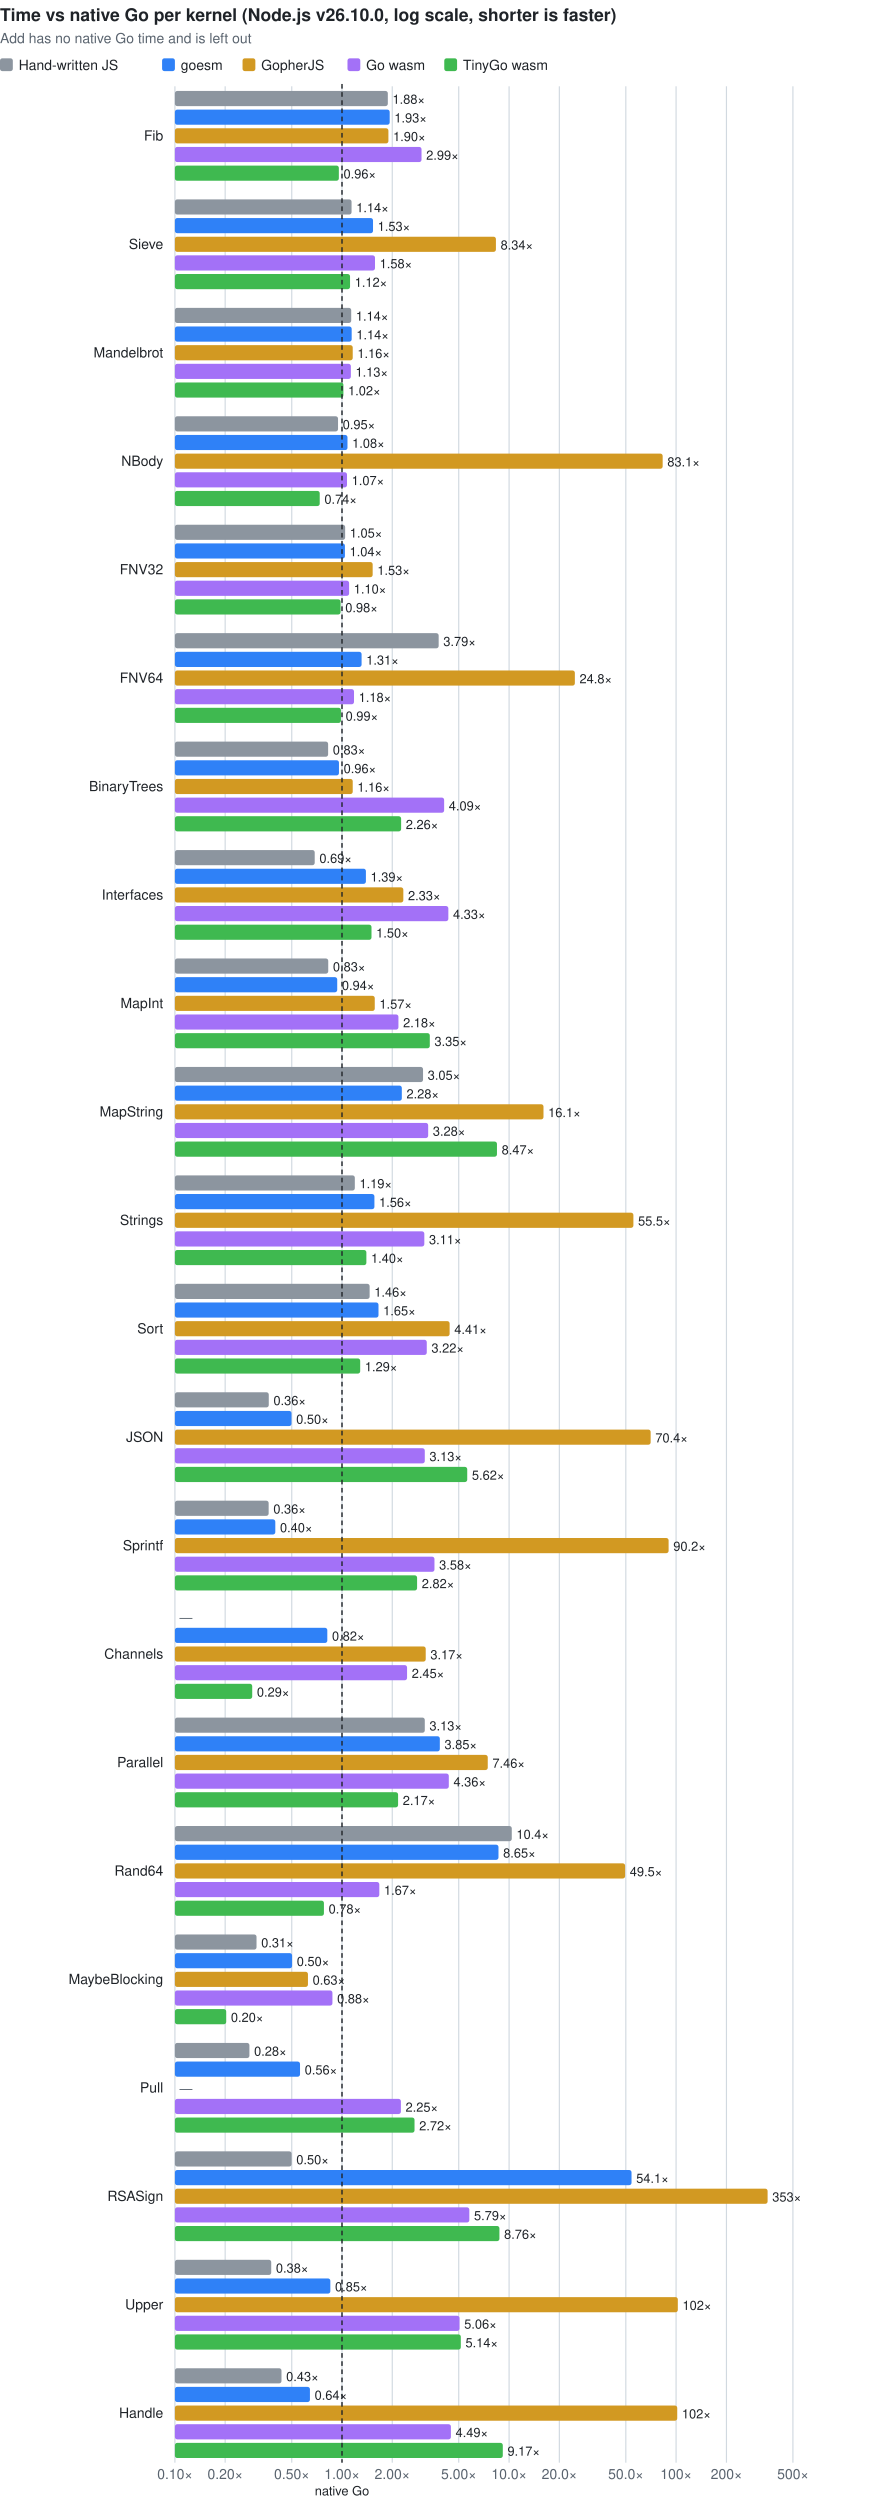
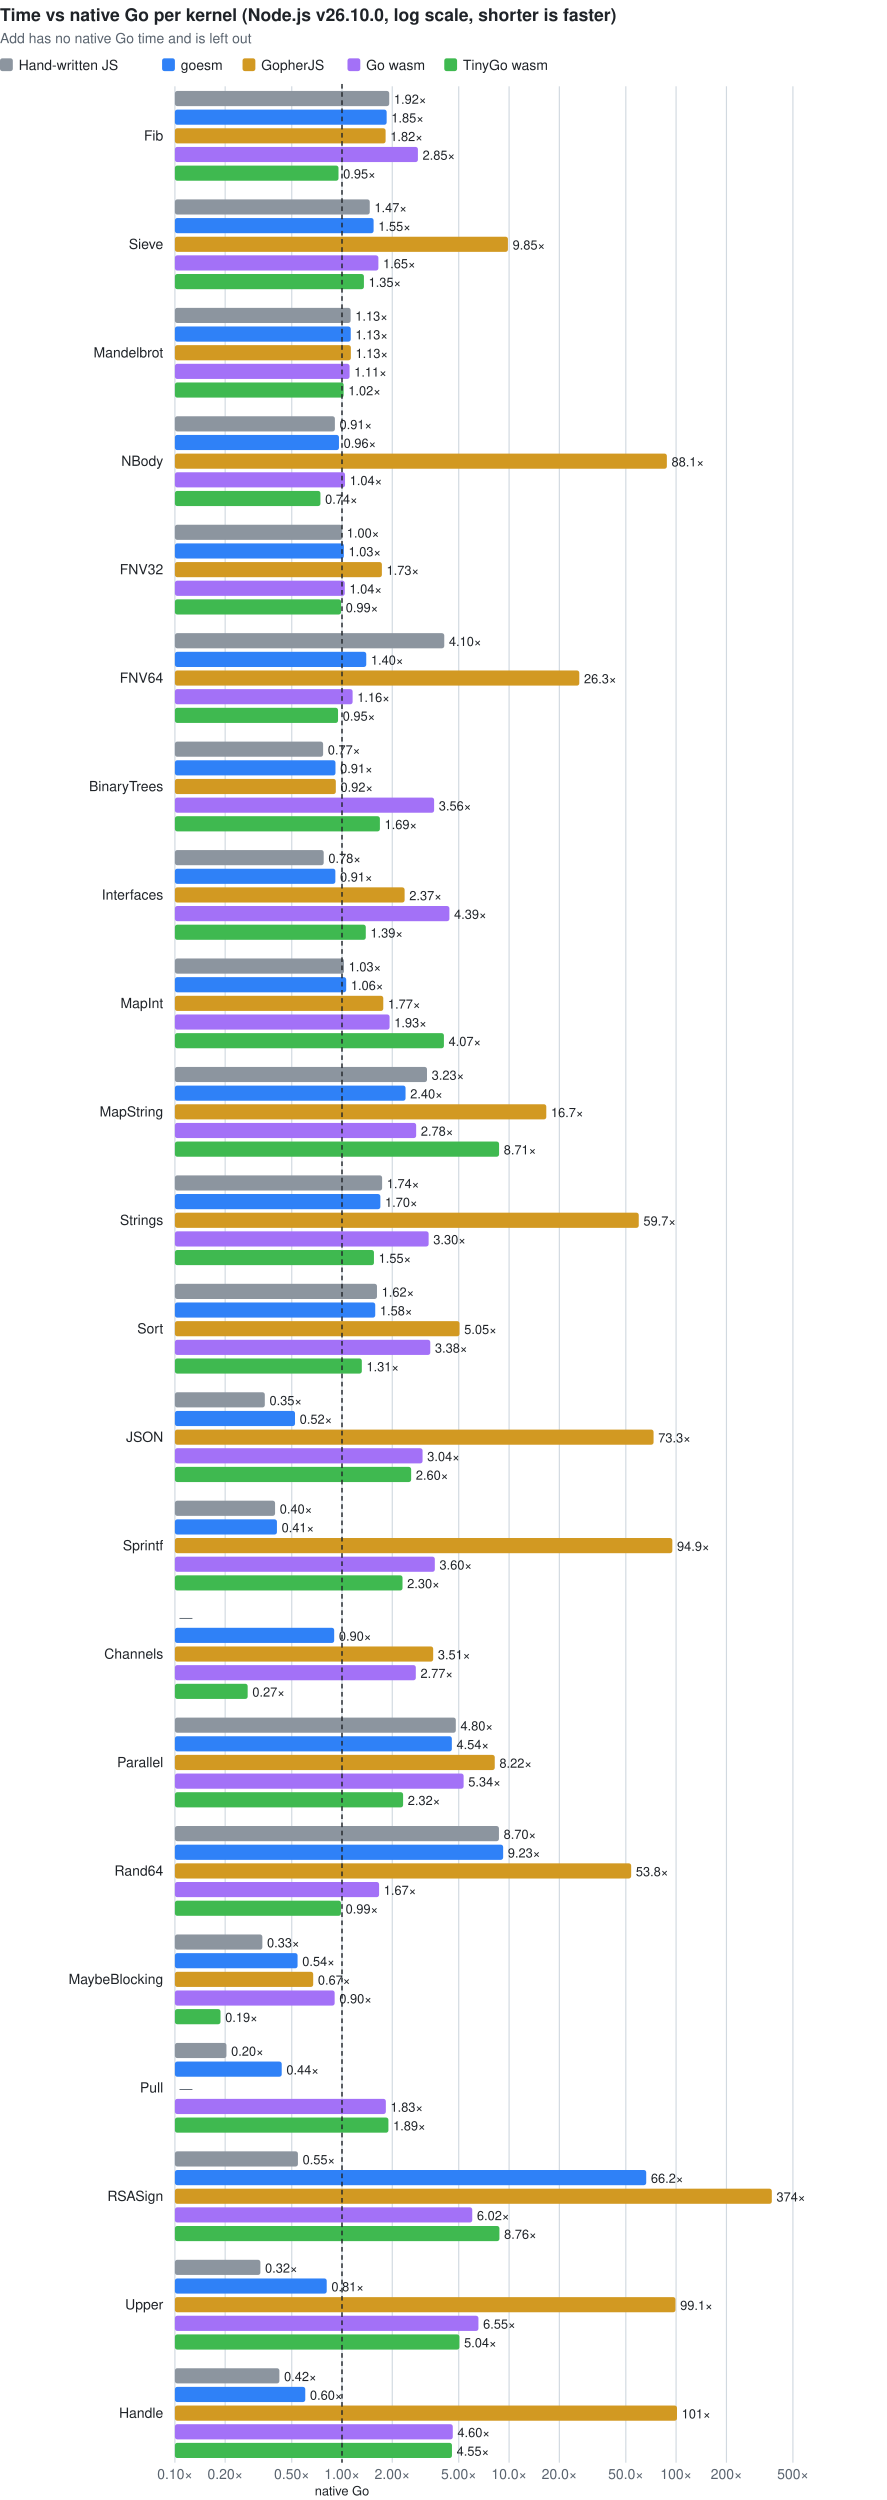
<svg xmlns="http://www.w3.org/2000/svg" width="760" height="2144" viewBox="0 0 760 2144" font-family="-apple-system, 'Segoe UI', Helvetica, Arial, 'Hiragino Sans', 'Noto Sans CJK JP', 'Yu Gothic', sans-serif" font-size="12">
  <style>.t{fill:#1f2328}.m{fill:#59636e}.g{stroke:#d1d9e0}.r{stroke:#1f2328}@media (prefers-color-scheme:dark){.t{fill:#f0f6fc}.m{fill:#9198a1}.g{stroke:#3d444d}.r{stroke:#f0f6fc}}</style>
  <text class="t" x="0" y="18" font-size="15" font-weight="600">Time vs native Go per kernel (Node.js v26.10.0, log scale, shorter is faster)</text>
  <text class="m" x="0" y="37">Add has no native Go time and is left out</text>
  <rect x="0" y="50" width="11" height="11" rx="2" fill="#8c959f" />
  <text class="t" x="16" y="60">Hand-written JS</text>
  <rect x="139" y="50" width="11" height="11" rx="2" fill="#2f81f7" />
  <text class="t" x="155" y="60">goesm</text>
  <rect x="208" y="50" width="11" height="11" rx="2" fill="#d29922" />
  <text class="t" x="224" y="60">GopherJS</text>
  <rect x="298" y="50" width="11" height="11" rx="2" fill="#a371f7" />
  <text class="t" x="314" y="60">Go wasm</text>
  <rect x="381" y="50" width="11" height="11" rx="2" fill="#3fb950" />
  <text class="t" x="397" y="60">TinyGo wasm</text>
  <line class="g" x1="150.0" y1="74" x2="150.0" y2="2112" />
  <text class="m" x="150.0" y="2126" text-anchor="middle">0.10×</text>
  <line class="g" x1="193.1" y1="74" x2="193.1" y2="2112" />
  <text class="m" x="193.1" y="2126" text-anchor="middle">0.20×</text>
  <line class="g" x1="250.2" y1="74" x2="250.2" y2="2112" />
  <text class="m" x="250.2" y="2126" text-anchor="middle">0.50×</text>
  <line class="g" x1="293.3" y1="74" x2="293.3" y2="2112" />
  <text class="m" x="293.3" y="2126" text-anchor="middle">1.00×</text>
  <line class="g" x1="336.4" y1="74" x2="336.4" y2="2112" />
  <text class="m" x="336.4" y="2126" text-anchor="middle">2.00×</text>
  <line class="g" x1="393.4" y1="74" x2="393.4" y2="2112" />
  <text class="m" x="393.4" y="2126" text-anchor="middle">5.00×</text>
  <line class="g" x1="436.6" y1="74" x2="436.6" y2="2112" />
  <text class="m" x="436.6" y="2126" text-anchor="middle">10.0×</text>
  <line class="g" x1="479.7" y1="74" x2="479.7" y2="2112" />
  <text class="m" x="479.7" y="2126" text-anchor="middle">20.0×</text>
  <line class="g" x1="536.7" y1="74" x2="536.7" y2="2112" />
  <text class="m" x="536.7" y="2126" text-anchor="middle">50.0×</text>
  <line class="g" x1="579.8" y1="74" x2="579.8" y2="2112" />
  <text class="m" x="579.8" y="2126" text-anchor="middle">100×</text>
  <line class="g" x1="623.0" y1="74" x2="623.0" y2="2112" />
  <text class="m" x="623.0" y="2126" text-anchor="middle">200×</text>
  <line class="g" x1="680.0" y1="74" x2="680.0" y2="2112" />
  <text class="m" x="680.0" y="2126" text-anchor="middle">500×</text>
  <text class="t" x="140" y="120.5" text-anchor="end">Fib</text>
-   <rect x="150" y="78" width="182.6" height="13" rx="2" fill="#8c959f" />
-   <text class="t" x="336.6" y="89" font-size="11">1.88×</text>
-   <rect x="150" y="94" width="184.2" height="13" rx="2" fill="#2f81f7" />
-   <text class="t" x="338.2" y="105" font-size="11">1.93×</text>
-   <rect x="150" y="110" width="183.1" height="13" rx="2" fill="#d29922" />
-   <text class="t" x="337.1" y="121" font-size="11">1.90×</text>
-   <rect x="150" y="126" width="211.5" height="13" rx="2" fill="#a371f7" />
-   <text class="t" x="365.5" y="137" font-size="11">2.99×</text>
-   <rect x="150" y="142" width="140.6" height="13" rx="2" fill="#3fb950" />
-   <text class="t" x="294.6" y="153" font-size="11">0.96×</text>
+   <rect x="150" y="78" width="183.8" height="13" rx="2" fill="#8c959f" />
+   <text class="t" x="337.8" y="89" font-size="11">1.92×</text>
+   <rect x="150" y="94" width="181.6" height="13" rx="2" fill="#2f81f7" />
+   <text class="t" x="335.6" y="105" font-size="11">1.85×</text>
+   <rect x="150" y="110" width="180.7" height="13" rx="2" fill="#d29922" />
+   <text class="t" x="334.7" y="121" font-size="11">1.82×</text>
+   <rect x="150" y="126" width="208.4" height="13" rx="2" fill="#a371f7" />
+   <text class="t" x="362.4" y="137" font-size="11">2.85×</text>
+   <rect x="150" y="142" width="140.3" height="13" rx="2" fill="#3fb950" />
+   <text class="t" x="294.3" y="153" font-size="11">0.95×</text>
  <text class="t" x="140" y="213.5" text-anchor="end">Sieve</text>
-   <rect x="150" y="171" width="151.5" height="13" rx="2" fill="#8c959f" />
-   <text class="t" x="305.5" y="182" font-size="11">1.14×</text>
-   <rect x="150" y="187" width="169.9" height="13" rx="2" fill="#2f81f7" />
-   <text class="t" x="323.9" y="198" font-size="11">1.53×</text>
-   <rect x="150" y="203" width="275.3" height="13" rx="2" fill="#d29922" />
-   <text class="t" x="429.3" y="214" font-size="11">8.34×</text>
-   <rect x="150" y="219" width="171.6" height="13" rx="2" fill="#a371f7" />
-   <text class="t" x="325.6" y="230" font-size="11">1.58×</text>
-   <rect x="150" y="235" width="150.2" height="13" rx="2" fill="#3fb950" />
-   <text class="t" x="304.2" y="246" font-size="11">1.12×</text>
+   <rect x="150" y="171" width="167.1" height="13" rx="2" fill="#8c959f" />
+   <text class="t" x="321.1" y="182" font-size="11">1.47×</text>
+   <rect x="150" y="187" width="170.4" height="13" rx="2" fill="#2f81f7" />
+   <text class="t" x="324.4" y="198" font-size="11">1.55×</text>
+   <rect x="150" y="203" width="285.6" height="13" rx="2" fill="#d29922" />
+   <text class="t" x="439.6" y="214" font-size="11">9.85×</text>
+   <rect x="150" y="219" width="174.5" height="13" rx="2" fill="#a371f7" />
+   <text class="t" x="328.5" y="230" font-size="11">1.65×</text>
+   <rect x="150" y="235" width="162.1" height="13" rx="2" fill="#3fb950" />
+   <text class="t" x="316.1" y="246" font-size="11">1.35×</text>
  <text class="t" x="140" y="306.5" text-anchor="end">Mandelbrot</text>
-   <rect x="150" y="264" width="151.2" height="13" rx="2" fill="#8c959f" />
-   <text class="t" x="305.2" y="275" font-size="11">1.14×</text>
-   <rect x="150" y="280" width="151.6" height="13" rx="2" fill="#2f81f7" />
-   <text class="t" x="305.6" y="291" font-size="11">1.14×</text>
-   <rect x="150" y="296" width="152.5" height="13" rx="2" fill="#d29922" />
-   <text class="t" x="306.5" y="307" font-size="11">1.16×</text>
-   <rect x="150" y="312" width="150.9" height="13" rx="2" fill="#a371f7" />
-   <text class="t" x="304.9" y="323" font-size="11">1.13×</text>
-   <rect x="150" y="328" width="144.5" height="13" rx="2" fill="#3fb950" />
-   <text class="t" x="298.5" y="339" font-size="11">1.02×</text>
+   <rect x="150" y="264" width="150.7" height="13" rx="2" fill="#8c959f" />
+   <text class="t" x="304.7" y="275" font-size="11">1.13×</text>
+   <rect x="150" y="280" width="150.8" height="13" rx="2" fill="#2f81f7" />
+   <text class="t" x="304.8" y="291" font-size="11">1.13×</text>
+   <rect x="150" y="296" width="150.9" height="13" rx="2" fill="#d29922" />
+   <text class="t" x="304.9" y="307" font-size="11">1.13×</text>
+   <rect x="150" y="312" width="149.8" height="13" rx="2" fill="#a371f7" />
+   <text class="t" x="303.8" y="323" font-size="11">1.11×</text>
+   <rect x="150" y="328" width="144.7" height="13" rx="2" fill="#3fb950" />
+   <text class="t" x="298.7" y="339" font-size="11">1.02×</text>
  <text class="t" x="140" y="399.5" text-anchor="end">NBody</text>
-   <rect x="150" y="357" width="139.9" height="13" rx="2" fill="#8c959f" />
-   <text class="t" x="293.9" y="368" font-size="11">0.95×</text>
-   <rect x="150" y="373" width="148.0" height="13" rx="2" fill="#2f81f7" />
-   <text class="t" x="302.0" y="384" font-size="11">1.08×</text>
-   <rect x="150" y="389" width="418.3" height="13" rx="2" fill="#d29922" />
-   <text class="t" x="572.3" y="400" font-size="11">83.1×</text>
-   <rect x="150" y="405" width="147.6" height="13" rx="2" fill="#a371f7" />
-   <text class="t" x="301.6" y="416" font-size="11">1.07×</text>
-   <rect x="150" y="421" width="124.2" height="13" rx="2" fill="#3fb950" />
-   <text class="t" x="278.2" y="432" font-size="11">0.74×</text>
+   <rect x="150" y="357" width="137.2" height="13" rx="2" fill="#8c959f" />
+   <text class="t" x="291.2" y="368" font-size="11">0.91×</text>
+   <rect x="150" y="373" width="140.7" height="13" rx="2" fill="#2f81f7" />
+   <text class="t" x="294.7" y="384" font-size="11">0.96×</text>
+   <rect x="150" y="389" width="421.9" height="13" rx="2" fill="#d29922" />
+   <text class="t" x="575.9" y="400" font-size="11">88.1×</text>
+   <rect x="150" y="405" width="145.9" height="13" rx="2" fill="#a371f7" />
+   <text class="t" x="299.9" y="416" font-size="11">1.04×</text>
+   <rect x="150" y="421" width="124.8" height="13" rx="2" fill="#3fb950" />
+   <text class="t" x="278.8" y="432" font-size="11">0.74×</text>
  <text class="t" x="140" y="492.5" text-anchor="end">FNV32</text>
-   <rect x="150" y="450" width="146.0" height="13" rx="2" fill="#8c959f" />
-   <text class="t" x="300.0" y="461" font-size="11">1.05×</text>
-   <rect x="150" y="466" width="145.8" height="13" rx="2" fill="#2f81f7" />
-   <text class="t" x="299.8" y="477" font-size="11">1.04×</text>
-   <rect x="150" y="482" width="169.6" height="13" rx="2" fill="#d29922" />
-   <text class="t" x="323.6" y="493" font-size="11">1.53×</text>
-   <rect x="150" y="498" width="149.4" height="13" rx="2" fill="#a371f7" />
-   <text class="t" x="303.4" y="509" font-size="11">1.10×</text>
-   <rect x="150" y="514" width="142.1" height="13" rx="2" fill="#3fb950" />
-   <text class="t" x="296.1" y="525" font-size="11">0.98×</text>
+   <rect x="150" y="450" width="143.4" height="13" rx="2" fill="#8c959f" />
+   <text class="t" x="297.4" y="461" font-size="11">1.00×</text>
+   <rect x="150" y="466" width="144.9" height="13" rx="2" fill="#2f81f7" />
+   <text class="t" x="298.9" y="477" font-size="11">1.03×</text>
+   <rect x="150" y="482" width="177.5" height="13" rx="2" fill="#d29922" />
+   <text class="t" x="331.5" y="493" font-size="11">1.73×</text>
+   <rect x="150" y="498" width="145.7" height="13" rx="2" fill="#a371f7" />
+   <text class="t" x="299.7" y="509" font-size="11">1.04×</text>
+   <rect x="150" y="514" width="142.5" height="13" rx="2" fill="#3fb950" />
+   <text class="t" x="296.5" y="525" font-size="11">0.99×</text>
  <text class="t" x="140" y="585.5" text-anchor="end">FNV64</text>
-   <rect x="150" y="543" width="226.2" height="13" rx="2" fill="#8c959f" />
-   <text class="t" x="380.2" y="554" font-size="11">3.79×</text>
-   <rect x="150" y="559" width="160.1" height="13" rx="2" fill="#2f81f7" />
-   <text class="t" x="314.1" y="570" font-size="11">1.31×</text>
-   <rect x="150" y="575" width="343.0" height="13" rx="2" fill="#d29922" />
-   <text class="t" x="497.0" y="586" font-size="11">24.8×</text>
-   <rect x="150" y="591" width="153.6" height="13" rx="2" fill="#a371f7" />
-   <text class="t" x="307.6" y="602" font-size="11">1.18×</text>
-   <rect x="150" y="607" width="142.4" height="13" rx="2" fill="#3fb950" />
-   <text class="t" x="296.4" y="618" font-size="11">0.99×</text>
+   <rect x="150" y="543" width="231.0" height="13" rx="2" fill="#8c959f" />
+   <text class="t" x="385.0" y="554" font-size="11">4.10×</text>
+   <rect x="150" y="559" width="164.1" height="13" rx="2" fill="#2f81f7" />
+   <text class="t" x="318.1" y="570" font-size="11">1.40×</text>
+   <rect x="150" y="575" width="346.8" height="13" rx="2" fill="#d29922" />
+   <text class="t" x="500.8" y="586" font-size="11">26.3×</text>
+   <rect x="150" y="591" width="152.4" height="13" rx="2" fill="#a371f7" />
+   <text class="t" x="306.4" y="602" font-size="11">1.16×</text>
+   <rect x="150" y="607" width="139.9" height="13" rx="2" fill="#3fb950" />
+   <text class="t" x="293.9" y="618" font-size="11">0.95×</text>
  <text class="t" x="140" y="678.5" text-anchor="end">BinaryTrees</text>
-   <rect x="150" y="636" width="131.4" height="13" rx="2" fill="#8c959f" />
-   <text class="t" x="285.4" y="647" font-size="11">0.83×</text>
-   <rect x="150" y="652" width="140.7" height="13" rx="2" fill="#2f81f7" />
-   <text class="t" x="294.7" y="663" font-size="11">0.96×</text>
-   <rect x="150" y="668" width="152.5" height="13" rx="2" fill="#d29922" />
-   <text class="t" x="306.5" y="679" font-size="11">1.16×</text>
-   <rect x="150" y="684" width="230.9" height="13" rx="2" fill="#a371f7" />
-   <text class="t" x="384.9" y="695" font-size="11">4.09×</text>
-   <rect x="150" y="700" width="194.0" height="13" rx="2" fill="#3fb950" />
-   <text class="t" x="348.0" y="711" font-size="11">2.26×</text>
+   <rect x="150" y="636" width="127.1" height="13" rx="2" fill="#8c959f" />
+   <text class="t" x="281.1" y="647" font-size="11">0.77×</text>
+   <rect x="150" y="652" width="137.7" height="13" rx="2" fill="#2f81f7" />
+   <text class="t" x="291.7" y="663" font-size="11">0.91×</text>
+   <rect x="150" y="668" width="138.0" height="13" rx="2" fill="#d29922" />
+   <text class="t" x="292.0" y="679" font-size="11">0.92×</text>
+   <rect x="150" y="684" width="222.3" height="13" rx="2" fill="#a371f7" />
+   <text class="t" x="376.3" y="695" font-size="11">3.56×</text>
+   <rect x="150" y="700" width="175.8" height="13" rx="2" fill="#3fb950" />
+   <text class="t" x="329.8" y="711" font-size="11">1.69×</text>
  <text class="t" x="140" y="771.5" text-anchor="end">Interfaces</text>
-   <rect x="150" y="729" width="119.9" height="13" rx="2" fill="#8c959f" />
-   <text class="t" x="273.9" y="740" font-size="11">0.69×</text>
-   <rect x="150" y="745" width="163.8" height="13" rx="2" fill="#2f81f7" />
-   <text class="t" x="317.8" y="756" font-size="11">1.39×</text>
-   <rect x="150" y="761" width="195.9" height="13" rx="2" fill="#d29922" />
-   <text class="t" x="349.9" y="772" font-size="11">2.33×</text>
-   <rect x="150" y="777" width="234.5" height="13" rx="2" fill="#a371f7" />
-   <text class="t" x="388.5" y="788" font-size="11">4.33×</text>
-   <rect x="150" y="793" width="168.6" height="13" rx="2" fill="#3fb950" />
-   <text class="t" x="322.6" y="804" font-size="11">1.50×</text>
+   <rect x="150" y="729" width="127.6" height="13" rx="2" fill="#8c959f" />
+   <text class="t" x="281.6" y="740" font-size="11">0.78×</text>
+   <rect x="150" y="745" width="137.6" height="13" rx="2" fill="#2f81f7" />
+   <text class="t" x="291.6" y="756" font-size="11">0.91×</text>
+   <rect x="150" y="761" width="197.0" height="13" rx="2" fill="#d29922" />
+   <text class="t" x="351.0" y="772" font-size="11">2.37×</text>
+   <rect x="150" y="777" width="235.4" height="13" rx="2" fill="#a371f7" />
+   <text class="t" x="389.4" y="788" font-size="11">4.39×</text>
+   <rect x="150" y="793" width="163.7" height="13" rx="2" fill="#3fb950" />
+   <text class="t" x="317.7" y="804" font-size="11">1.39×</text>
  <text class="t" x="140" y="864.5" text-anchor="end">MapInt</text>
-   <rect x="150" y="822" width="131.5" height="13" rx="2" fill="#8c959f" />
-   <text class="t" x="285.5" y="833" font-size="11">0.83×</text>
-   <rect x="150" y="838" width="139.2" height="13" rx="2" fill="#2f81f7" />
-   <text class="t" x="293.2" y="849" font-size="11">0.94×</text>
-   <rect x="150" y="854" width="171.4" height="13" rx="2" fill="#d29922" />
-   <text class="t" x="325.4" y="865" font-size="11">1.57×</text>
-   <rect x="150" y="870" width="191.7" height="13" rx="2" fill="#a371f7" />
-   <text class="t" x="345.7" y="881" font-size="11">2.18×</text>
-   <rect x="150" y="886" width="218.6" height="13" rx="2" fill="#3fb950" />
-   <text class="t" x="372.6" y="897" font-size="11">3.35×</text>
+   <rect x="150" y="822" width="145.0" height="13" rx="2" fill="#8c959f" />
+   <text class="t" x="299.0" y="833" font-size="11">1.03×</text>
+   <rect x="150" y="838" width="146.9" height="13" rx="2" fill="#2f81f7" />
+   <text class="t" x="300.9" y="849" font-size="11">1.06×</text>
+   <rect x="150" y="854" width="178.7" height="13" rx="2" fill="#d29922" />
+   <text class="t" x="332.7" y="865" font-size="11">1.77×</text>
+   <rect x="150" y="870" width="184.1" height="13" rx="2" fill="#a371f7" />
+   <text class="t" x="338.1" y="881" font-size="11">1.93×</text>
+   <rect x="150" y="886" width="230.7" height="13" rx="2" fill="#3fb950" />
+   <text class="t" x="384.7" y="897" font-size="11">4.07×</text>
  <text class="t" x="140" y="957.5" text-anchor="end">MapString</text>
-   <rect x="150" y="915" width="212.8" height="13" rx="2" fill="#8c959f" />
-   <text class="t" x="366.8" y="926" font-size="11">3.05×</text>
-   <rect x="150" y="931" width="194.6" height="13" rx="2" fill="#2f81f7" />
-   <text class="t" x="348.6" y="942" font-size="11">2.28×</text>
-   <rect x="150" y="947" width="316.1" height="13" rx="2" fill="#d29922" />
-   <text class="t" x="470.1" y="958" font-size="11">16.1×</text>
-   <rect x="150" y="963" width="217.2" height="13" rx="2" fill="#a371f7" />
-   <text class="t" x="371.2" y="974" font-size="11">3.28×</text>
-   <rect x="150" y="979" width="276.2" height="13" rx="2" fill="#3fb950" />
-   <text class="t" x="430.2" y="990" font-size="11">8.47×</text>
+   <rect x="150" y="915" width="216.2" height="13" rx="2" fill="#8c959f" />
+   <text class="t" x="370.2" y="926" font-size="11">3.23×</text>
+   <rect x="150" y="931" width="197.8" height="13" rx="2" fill="#2f81f7" />
+   <text class="t" x="351.8" y="942" font-size="11">2.40×</text>
+   <rect x="150" y="947" width="318.5" height="13" rx="2" fill="#d29922" />
+   <text class="t" x="472.5" y="958" font-size="11">16.7×</text>
+   <rect x="150" y="963" width="206.9" height="13" rx="2" fill="#a371f7" />
+   <text class="t" x="360.9" y="974" font-size="11">2.78×</text>
+   <rect x="150" y="979" width="278.0" height="13" rx="2" fill="#3fb950" />
+   <text class="t" x="432.0" y="990" font-size="11">8.71×</text>
  <text class="t" x="140" y="1050.5" text-anchor="end">Strings</text>
-   <rect x="150" y="1008" width="154.3" height="13" rx="2" fill="#8c959f" />
-   <text class="t" x="308.3" y="1019" font-size="11">1.19×</text>
-   <rect x="150" y="1024" width="171.1" height="13" rx="2" fill="#2f81f7" />
-   <text class="t" x="325.1" y="1035" font-size="11">1.56×</text>
-   <rect x="150" y="1040" width="393.2" height="13" rx="2" fill="#d29922" />
-   <text class="t" x="547.2" y="1051" font-size="11">55.5×</text>
-   <rect x="150" y="1056" width="213.9" height="13" rx="2" fill="#a371f7" />
-   <text class="t" x="367.9" y="1067" font-size="11">3.11×</text>
-   <rect x="150" y="1072" width="164.2" height="13" rx="2" fill="#3fb950" />
-   <text class="t" x="318.2" y="1083" font-size="11">1.40×</text>
+   <rect x="150" y="1008" width="177.7" height="13" rx="2" fill="#8c959f" />
+   <text class="t" x="331.7" y="1019" font-size="11">1.74×</text>
+   <rect x="150" y="1024" width="176.2" height="13" rx="2" fill="#2f81f7" />
+   <text class="t" x="330.2" y="1035" font-size="11">1.70×</text>
+   <rect x="150" y="1040" width="397.8" height="13" rx="2" fill="#d29922" />
+   <text class="t" x="551.8" y="1051" font-size="11">59.7×</text>
+   <rect x="150" y="1056" width="217.6" height="13" rx="2" fill="#a371f7" />
+   <text class="t" x="371.6" y="1067" font-size="11">3.30×</text>
+   <rect x="150" y="1072" width="170.7" height="13" rx="2" fill="#3fb950" />
+   <text class="t" x="324.7" y="1083" font-size="11">1.55×</text>
  <text class="t" x="140" y="1143.5" text-anchor="end">Sort</text>
-   <rect x="150" y="1101" width="167.0" height="13" rx="2" fill="#8c959f" />
-   <text class="t" x="321.0" y="1112" font-size="11">1.46×</text>
-   <rect x="150" y="1117" width="174.6" height="13" rx="2" fill="#2f81f7" />
-   <text class="t" x="328.6" y="1128" font-size="11">1.65×</text>
-   <rect x="150" y="1133" width="235.6" height="13" rx="2" fill="#d29922" />
-   <text class="t" x="389.6" y="1144" font-size="11">4.41×</text>
-   <rect x="150" y="1149" width="216.0" height="13" rx="2" fill="#a371f7" />
-   <text class="t" x="370.0" y="1160" font-size="11">3.22×</text>
-   <rect x="150" y="1165" width="158.9" height="13" rx="2" fill="#3fb950" />
-   <text class="t" x="312.9" y="1176" font-size="11">1.29×</text>
+   <rect x="150" y="1101" width="173.3" height="13" rx="2" fill="#8c959f" />
+   <text class="t" x="327.3" y="1112" font-size="11">1.62×</text>
+   <rect x="150" y="1117" width="171.8" height="13" rx="2" fill="#2f81f7" />
+   <text class="t" x="325.8" y="1128" font-size="11">1.58×</text>
+   <rect x="150" y="1133" width="244.1" height="13" rx="2" fill="#d29922" />
+   <text class="t" x="398.1" y="1144" font-size="11">5.05×</text>
+   <rect x="150" y="1149" width="219.0" height="13" rx="2" fill="#a371f7" />
+   <text class="t" x="373.0" y="1160" font-size="11">3.38×</text>
+   <rect x="150" y="1165" width="160.3" height="13" rx="2" fill="#3fb950" />
+   <text class="t" x="314.3" y="1176" font-size="11">1.31×</text>
  <text class="t" x="140" y="1236.5" text-anchor="end">JSON</text>
-   <rect x="150" y="1194" width="80.5" height="13" rx="2" fill="#8c959f" />
-   <text class="t" x="234.5" y="1205" font-size="11">0.36×</text>
-   <rect x="150" y="1210" width="100.0" height="13" rx="2" fill="#2f81f7" />
-   <text class="t" x="254.0" y="1221" font-size="11">0.50×</text>
-   <rect x="150" y="1226" width="408.0" height="13" rx="2" fill="#d29922" />
-   <text class="t" x="562.0" y="1237" font-size="11">70.4×</text>
-   <rect x="150" y="1242" width="214.3" height="13" rx="2" fill="#a371f7" />
-   <text class="t" x="368.3" y="1253" font-size="11">3.13×</text>
-   <rect x="150" y="1258" width="250.7" height="13" rx="2" fill="#3fb950" />
-   <text class="t" x="404.7" y="1269" font-size="11">5.62×</text>
+   <rect x="150" y="1194" width="77.1" height="13" rx="2" fill="#8c959f" />
+   <text class="t" x="231.1" y="1205" font-size="11">0.35×</text>
+   <rect x="150" y="1210" width="103.0" height="13" rx="2" fill="#2f81f7" />
+   <text class="t" x="257.0" y="1221" font-size="11">0.52×</text>
+   <rect x="150" y="1226" width="410.5" height="13" rx="2" fill="#d29922" />
+   <text class="t" x="564.5" y="1237" font-size="11">73.3×</text>
+   <rect x="150" y="1242" width="212.4" height="13" rx="2" fill="#a371f7" />
+   <text class="t" x="366.4" y="1253" font-size="11">3.04×</text>
+   <rect x="150" y="1258" width="202.6" height="13" rx="2" fill="#3fb950" />
+   <text class="t" x="356.6" y="1269" font-size="11">2.60×</text>
  <text class="t" x="140" y="1329.5" text-anchor="end">Sprintf</text>
-   <rect x="150" y="1287" width="80.4" height="13" rx="2" fill="#8c959f" />
-   <text class="t" x="234.4" y="1298" font-size="11">0.36×</text>
-   <rect x="150" y="1303" width="86.1" height="13" rx="2" fill="#2f81f7" />
-   <text class="t" x="240.1" y="1314" font-size="11">0.40×</text>
-   <rect x="150" y="1319" width="423.4" height="13" rx="2" fill="#d29922" />
-   <text class="t" x="577.4" y="1330" font-size="11">90.2×</text>
-   <rect x="150" y="1335" width="222.6" height="13" rx="2" fill="#a371f7" />
-   <text class="t" x="376.6" y="1346" font-size="11">3.58×</text>
-   <rect x="150" y="1351" width="207.7" height="13" rx="2" fill="#3fb950" />
-   <text class="t" x="361.7" y="1362" font-size="11">2.82×</text>
+   <rect x="150" y="1287" width="85.9" height="13" rx="2" fill="#8c959f" />
+   <text class="t" x="239.9" y="1298" font-size="11">0.40×</text>
+   <rect x="150" y="1303" width="87.5" height="13" rx="2" fill="#2f81f7" />
+   <text class="t" x="241.5" y="1314" font-size="11">0.41×</text>
+   <rect x="150" y="1319" width="426.6" height="13" rx="2" fill="#d29922" />
+   <text class="t" x="580.6" y="1330" font-size="11">94.9×</text>
+   <rect x="150" y="1335" width="222.9" height="13" rx="2" fill="#a371f7" />
+   <text class="t" x="376.9" y="1346" font-size="11">3.60×</text>
+   <rect x="150" y="1351" width="195.2" height="13" rx="2" fill="#3fb950" />
+   <text class="t" x="349.2" y="1362" font-size="11">2.30×</text>
  <text class="t" x="140" y="1422.5" text-anchor="end">Channels</text>
  <text class="m" x="154" y="1391" font-size="11">—</text>
-   <rect x="150" y="1396" width="130.7" height="13" rx="2" fill="#2f81f7" />
-   <text class="t" x="284.7" y="1407" font-size="11">0.82×</text>
-   <rect x="150" y="1412" width="215.1" height="13" rx="2" fill="#d29922" />
-   <text class="t" x="369.1" y="1423" font-size="11">3.17×</text>
-   <rect x="150" y="1428" width="199.1" height="13" rx="2" fill="#a371f7" />
-   <text class="t" x="353.1" y="1439" font-size="11">2.45×</text>
-   <rect x="150" y="1444" width="66.3" height="13" rx="2" fill="#3fb950" />
-   <text class="t" x="220.3" y="1455" font-size="11">0.29×</text>
+   <rect x="150" y="1396" width="136.6" height="13" rx="2" fill="#2f81f7" />
+   <text class="t" x="290.6" y="1407" font-size="11">0.90×</text>
+   <rect x="150" y="1412" width="221.5" height="13" rx="2" fill="#d29922" />
+   <text class="t" x="375.5" y="1423" font-size="11">3.51×</text>
+   <rect x="150" y="1428" width="206.6" height="13" rx="2" fill="#a371f7" />
+   <text class="t" x="360.6" y="1439" font-size="11">2.77×</text>
+   <rect x="150" y="1444" width="62.4" height="13" rx="2" fill="#3fb950" />
+   <text class="t" x="216.4" y="1455" font-size="11">0.27×</text>
  <text class="t" x="140" y="1515.5" text-anchor="end">Parallel</text>
-   <rect x="150" y="1473" width="214.3" height="13" rx="2" fill="#8c959f" />
-   <text class="t" x="368.3" y="1484" font-size="11">3.13×</text>
-   <rect x="150" y="1489" width="227.2" height="13" rx="2" fill="#2f81f7" />
-   <text class="t" x="381.2" y="1500" font-size="11">3.85×</text>
-   <rect x="150" y="1505" width="268.3" height="13" rx="2" fill="#d29922" />
-   <text class="t" x="422.3" y="1516" font-size="11">7.46×</text>
-   <rect x="150" y="1521" width="234.9" height="13" rx="2" fill="#a371f7" />
-   <text class="t" x="388.9" y="1532" font-size="11">4.36×</text>
-   <rect x="150" y="1537" width="191.4" height="13" rx="2" fill="#3fb950" />
-   <text class="t" x="345.4" y="1548" font-size="11">2.17×</text>
+   <rect x="150" y="1473" width="240.9" height="13" rx="2" fill="#8c959f" />
+   <text class="t" x="394.9" y="1484" font-size="11">4.80×</text>
+   <rect x="150" y="1489" width="237.5" height="13" rx="2" fill="#2f81f7" />
+   <text class="t" x="391.5" y="1500" font-size="11">4.54×</text>
+   <rect x="150" y="1505" width="274.3" height="13" rx="2" fill="#d29922" />
+   <text class="t" x="428.3" y="1516" font-size="11">8.22×</text>
+   <rect x="150" y="1521" width="247.6" height="13" rx="2" fill="#a371f7" />
+   <text class="t" x="401.6" y="1532" font-size="11">5.34×</text>
+   <rect x="150" y="1537" width="195.7" height="13" rx="2" fill="#3fb950" />
+   <text class="t" x="349.7" y="1548" font-size="11">2.32×</text>
  <text class="t" x="140" y="1608.5" text-anchor="end">Rand64</text>
-   <rect x="150" y="1566" width="288.9" height="13" rx="2" fill="#8c959f" />
-   <text class="t" x="442.9" y="1577" font-size="11">10.4×</text>
-   <rect x="150" y="1582" width="277.5" height="13" rx="2" fill="#2f81f7" />
-   <text class="t" x="431.5" y="1593" font-size="11">8.65×</text>
-   <rect x="150" y="1598" width="386.1" height="13" rx="2" fill="#d29922" />
-   <text class="t" x="540.1" y="1609" font-size="11">49.5×</text>
-   <rect x="150" y="1614" width="175.3" height="13" rx="2" fill="#a371f7" />
-   <text class="t" x="329.3" y="1625" font-size="11">1.67×</text>
-   <rect x="150" y="1630" width="127.8" height="13" rx="2" fill="#3fb950" />
-   <text class="t" x="281.8" y="1641" font-size="11">0.78×</text>
+   <rect x="150" y="1566" width="277.9" height="13" rx="2" fill="#8c959f" />
+   <text class="t" x="431.9" y="1577" font-size="11">8.70×</text>
+   <rect x="150" y="1582" width="281.5" height="13" rx="2" fill="#2f81f7" />
+   <text class="t" x="435.5" y="1593" font-size="11">9.23×</text>
+   <rect x="150" y="1598" width="391.3" height="13" rx="2" fill="#d29922" />
+   <text class="t" x="545.3" y="1609" font-size="11">53.8×</text>
+   <rect x="150" y="1614" width="175.1" height="13" rx="2" fill="#a371f7" />
+   <text class="t" x="329.1" y="1625" font-size="11">1.67×</text>
+   <rect x="150" y="1630" width="142.4" height="13" rx="2" fill="#3fb950" />
+   <text class="t" x="296.4" y="1641" font-size="11">0.99×</text>
  <text class="t" x="140" y="1701.5" text-anchor="end">MaybeBlocking</text>
-   <rect x="150" y="1659" width="70.0" height="13" rx="2" fill="#8c959f" />
-   <text class="t" x="224.0" y="1670" font-size="11">0.31×</text>
-   <rect x="150" y="1675" width="100.5" height="13" rx="2" fill="#2f81f7" />
-   <text class="t" x="254.5" y="1686" font-size="11">0.50×</text>
-   <rect x="150" y="1691" width="114.1" height="13" rx="2" fill="#d29922" />
-   <text class="t" x="268.1" y="1702" font-size="11">0.63×</text>
-   <rect x="150" y="1707" width="135.1" height="13" rx="2" fill="#a371f7" />
-   <text class="t" x="289.1" y="1718" font-size="11">0.88×</text>
-   <rect x="150" y="1723" width="44.0" height="13" rx="2" fill="#3fb950" />
-   <text class="t" x="198.0" y="1734" font-size="11">0.20×</text>
+   <rect x="150" y="1659" width="75.0" height="13" rx="2" fill="#8c959f" />
+   <text class="t" x="229.0" y="1670" font-size="11">0.33×</text>
+   <rect x="150" y="1675" width="105.2" height="13" rx="2" fill="#2f81f7" />
+   <text class="t" x="259.2" y="1686" font-size="11">0.54×</text>
+   <rect x="150" y="1691" width="118.6" height="13" rx="2" fill="#d29922" />
+   <text class="t" x="272.6" y="1702" font-size="11">0.67×</text>
+   <rect x="150" y="1707" width="137.0" height="13" rx="2" fill="#a371f7" />
+   <text class="t" x="291.0" y="1718" font-size="11">0.90×</text>
+   <rect x="150" y="1723" width="39.1" height="13" rx="2" fill="#3fb950" />
+   <text class="t" x="193.1" y="1734" font-size="11">0.19×</text>
  <text class="t" x="140" y="1794.5" text-anchor="end">Pull</text>
-   <rect x="150" y="1752" width="63.9" height="13" rx="2" fill="#8c959f" />
-   <text class="t" x="217.9" y="1763" font-size="11">0.28×</text>
-   <rect x="150" y="1768" width="107.3" height="13" rx="2" fill="#2f81f7" />
-   <text class="t" x="261.3" y="1779" font-size="11">0.56×</text>
+   <rect x="150" y="1752" width="44.2" height="13" rx="2" fill="#8c959f" />
+   <text class="t" x="198.2" y="1763" font-size="11">0.20×</text>
+   <rect x="150" y="1768" width="91.6" height="13" rx="2" fill="#2f81f7" />
+   <text class="t" x="245.6" y="1779" font-size="11">0.44×</text>
  <text class="m" x="154" y="1795" font-size="11">—</text>
-   <rect x="150" y="1800" width="193.8" height="13" rx="2" fill="#a371f7" />
-   <text class="t" x="347.8" y="1811" font-size="11">2.25×</text>
-   <rect x="150" y="1816" width="205.5" height="13" rx="2" fill="#3fb950" />
-   <text class="t" x="359.5" y="1827" font-size="11">2.72×</text>
+   <rect x="150" y="1800" width="180.9" height="13" rx="2" fill="#a371f7" />
+   <text class="t" x="334.9" y="1811" font-size="11">1.83×</text>
+   <rect x="150" y="1816" width="183.1" height="13" rx="2" fill="#3fb950" />
+   <text class="t" x="337.1" y="1827" font-size="11">1.89×</text>
  <text class="t" x="140" y="1887.5" text-anchor="end">RSASign</text>
-   <rect x="150" y="1845" width="100.1" height="13" rx="2" fill="#8c959f" />
-   <text class="t" x="254.1" y="1856" font-size="11">0.50×</text>
-   <rect x="150" y="1861" width="391.6" height="13" rx="2" fill="#2f81f7" />
-   <text class="t" x="545.6" y="1872" font-size="11">54.1×</text>
-   <rect x="150" y="1877" width="508.3" height="13" rx="2" fill="#d29922" />
-   <text class="t" x="662.3" y="1888" font-size="11">353×</text>
-   <rect x="150" y="1893" width="252.5" height="13" rx="2" fill="#a371f7" />
-   <text class="t" x="406.5" y="1904" font-size="11">5.79×</text>
+   <rect x="150" y="1845" width="105.5" height="13" rx="2" fill="#8c959f" />
+   <text class="t" x="259.5" y="1856" font-size="11">0.55×</text>
+   <rect x="150" y="1861" width="404.2" height="13" rx="2" fill="#2f81f7" />
+   <text class="t" x="558.2" y="1872" font-size="11">66.2×</text>
+   <rect x="150" y="1877" width="511.9" height="13" rx="2" fill="#d29922" />
+   <text class="t" x="665.9" y="1888" font-size="11">374×</text>
+   <rect x="150" y="1893" width="255.0" height="13" rx="2" fill="#a371f7" />
+   <text class="t" x="409.0" y="1904" font-size="11">6.02×</text>
  <rect x="150" y="1909" width="278.3" height="13" rx="2" fill="#3fb950" />
  <text class="t" x="432.3" y="1920" font-size="11">8.76×</text>
  <text class="t" x="140" y="1980.5" text-anchor="end">Upper</text>
-   <rect x="150" y="1938" width="82.6" height="13" rx="2" fill="#8c959f" />
-   <text class="t" x="236.6" y="1949" font-size="11">0.38×</text>
-   <rect x="150" y="1954" width="133.3" height="13" rx="2" fill="#2f81f7" />
-   <text class="t" x="287.3" y="1965" font-size="11">0.85×</text>
-   <rect x="150" y="1970" width="431.3" height="13" rx="2" fill="#d29922" />
-   <text class="t" x="585.3" y="1981" font-size="11">102×</text>
-   <rect x="150" y="1986" width="244.1" height="13" rx="2" fill="#a371f7" />
-   <text class="t" x="398.1" y="1997" font-size="11">5.06×</text>
-   <rect x="150" y="2002" width="245.2" height="13" rx="2" fill="#3fb950" />
-   <text class="t" x="399.2" y="2013" font-size="11">5.14×</text>
+   <rect x="150" y="1938" width="73.3" height="13" rx="2" fill="#8c959f" />
+   <text class="t" x="227.3" y="1949" font-size="11">0.32×</text>
+   <rect x="150" y="1954" width="130.2" height="13" rx="2" fill="#2f81f7" />
+   <text class="t" x="284.2" y="1965" font-size="11">0.81×</text>
+   <rect x="150" y="1970" width="429.3" height="13" rx="2" fill="#d29922" />
+   <text class="t" x="583.3" y="1981" font-size="11">99.1×</text>
+   <rect x="150" y="1986" width="260.3" height="13" rx="2" fill="#a371f7" />
+   <text class="t" x="414.3" y="1997" font-size="11">6.55×</text>
+   <rect x="150" y="2002" width="244.0" height="13" rx="2" fill="#3fb950" />
+   <text class="t" x="398.0" y="2013" font-size="11">5.04×</text>
  <text class="t" x="140" y="2073.5" text-anchor="end">Handle</text>
-   <rect x="150" y="2031" width="91.4" height="13" rx="2" fill="#8c959f" />
-   <text class="t" x="245.4" y="2042" font-size="11">0.43×</text>
-   <rect x="150" y="2047" width="115.8" height="13" rx="2" fill="#2f81f7" />
-   <text class="t" x="269.8" y="2058" font-size="11">0.64×</text>
-   <rect x="150" y="2063" width="430.8" height="13" rx="2" fill="#d29922" />
-   <text class="t" x="584.8" y="2074" font-size="11">102×</text>
-   <rect x="150" y="2079" width="236.7" height="13" rx="2" fill="#a371f7" />
-   <text class="t" x="390.7" y="2090" font-size="11">4.49×</text>
-   <rect x="150" y="2095" width="281.2" height="13" rx="2" fill="#3fb950" />
-   <text class="t" x="435.2" y="2106" font-size="11">9.17×</text>
+   <rect x="150" y="2031" width="89.6" height="13" rx="2" fill="#8c959f" />
+   <text class="t" x="243.6" y="2042" font-size="11">0.42×</text>
+   <rect x="150" y="2047" width="111.8" height="13" rx="2" fill="#2f81f7" />
+   <text class="t" x="265.8" y="2058" font-size="11">0.60×</text>
+   <rect x="150" y="2063" width="430.6" height="13" rx="2" fill="#d29922" />
+   <text class="t" x="584.6" y="2074" font-size="11">101×</text>
+   <rect x="150" y="2079" width="238.3" height="13" rx="2" fill="#a371f7" />
+   <text class="t" x="392.3" y="2090" font-size="11">4.60×</text>
+   <rect x="150" y="2095" width="237.6" height="13" rx="2" fill="#3fb950" />
+   <text class="t" x="391.6" y="2106" font-size="11">4.55×</text>
  <line class="r" x1="293.3" y1="72" x2="293.3" y2="2112" stroke-dasharray="4 3" stroke-width="1.2" />
  <text class="t" x="293.3" y="2140" text-anchor="middle" font-size="11">native Go</text>
</svg>
